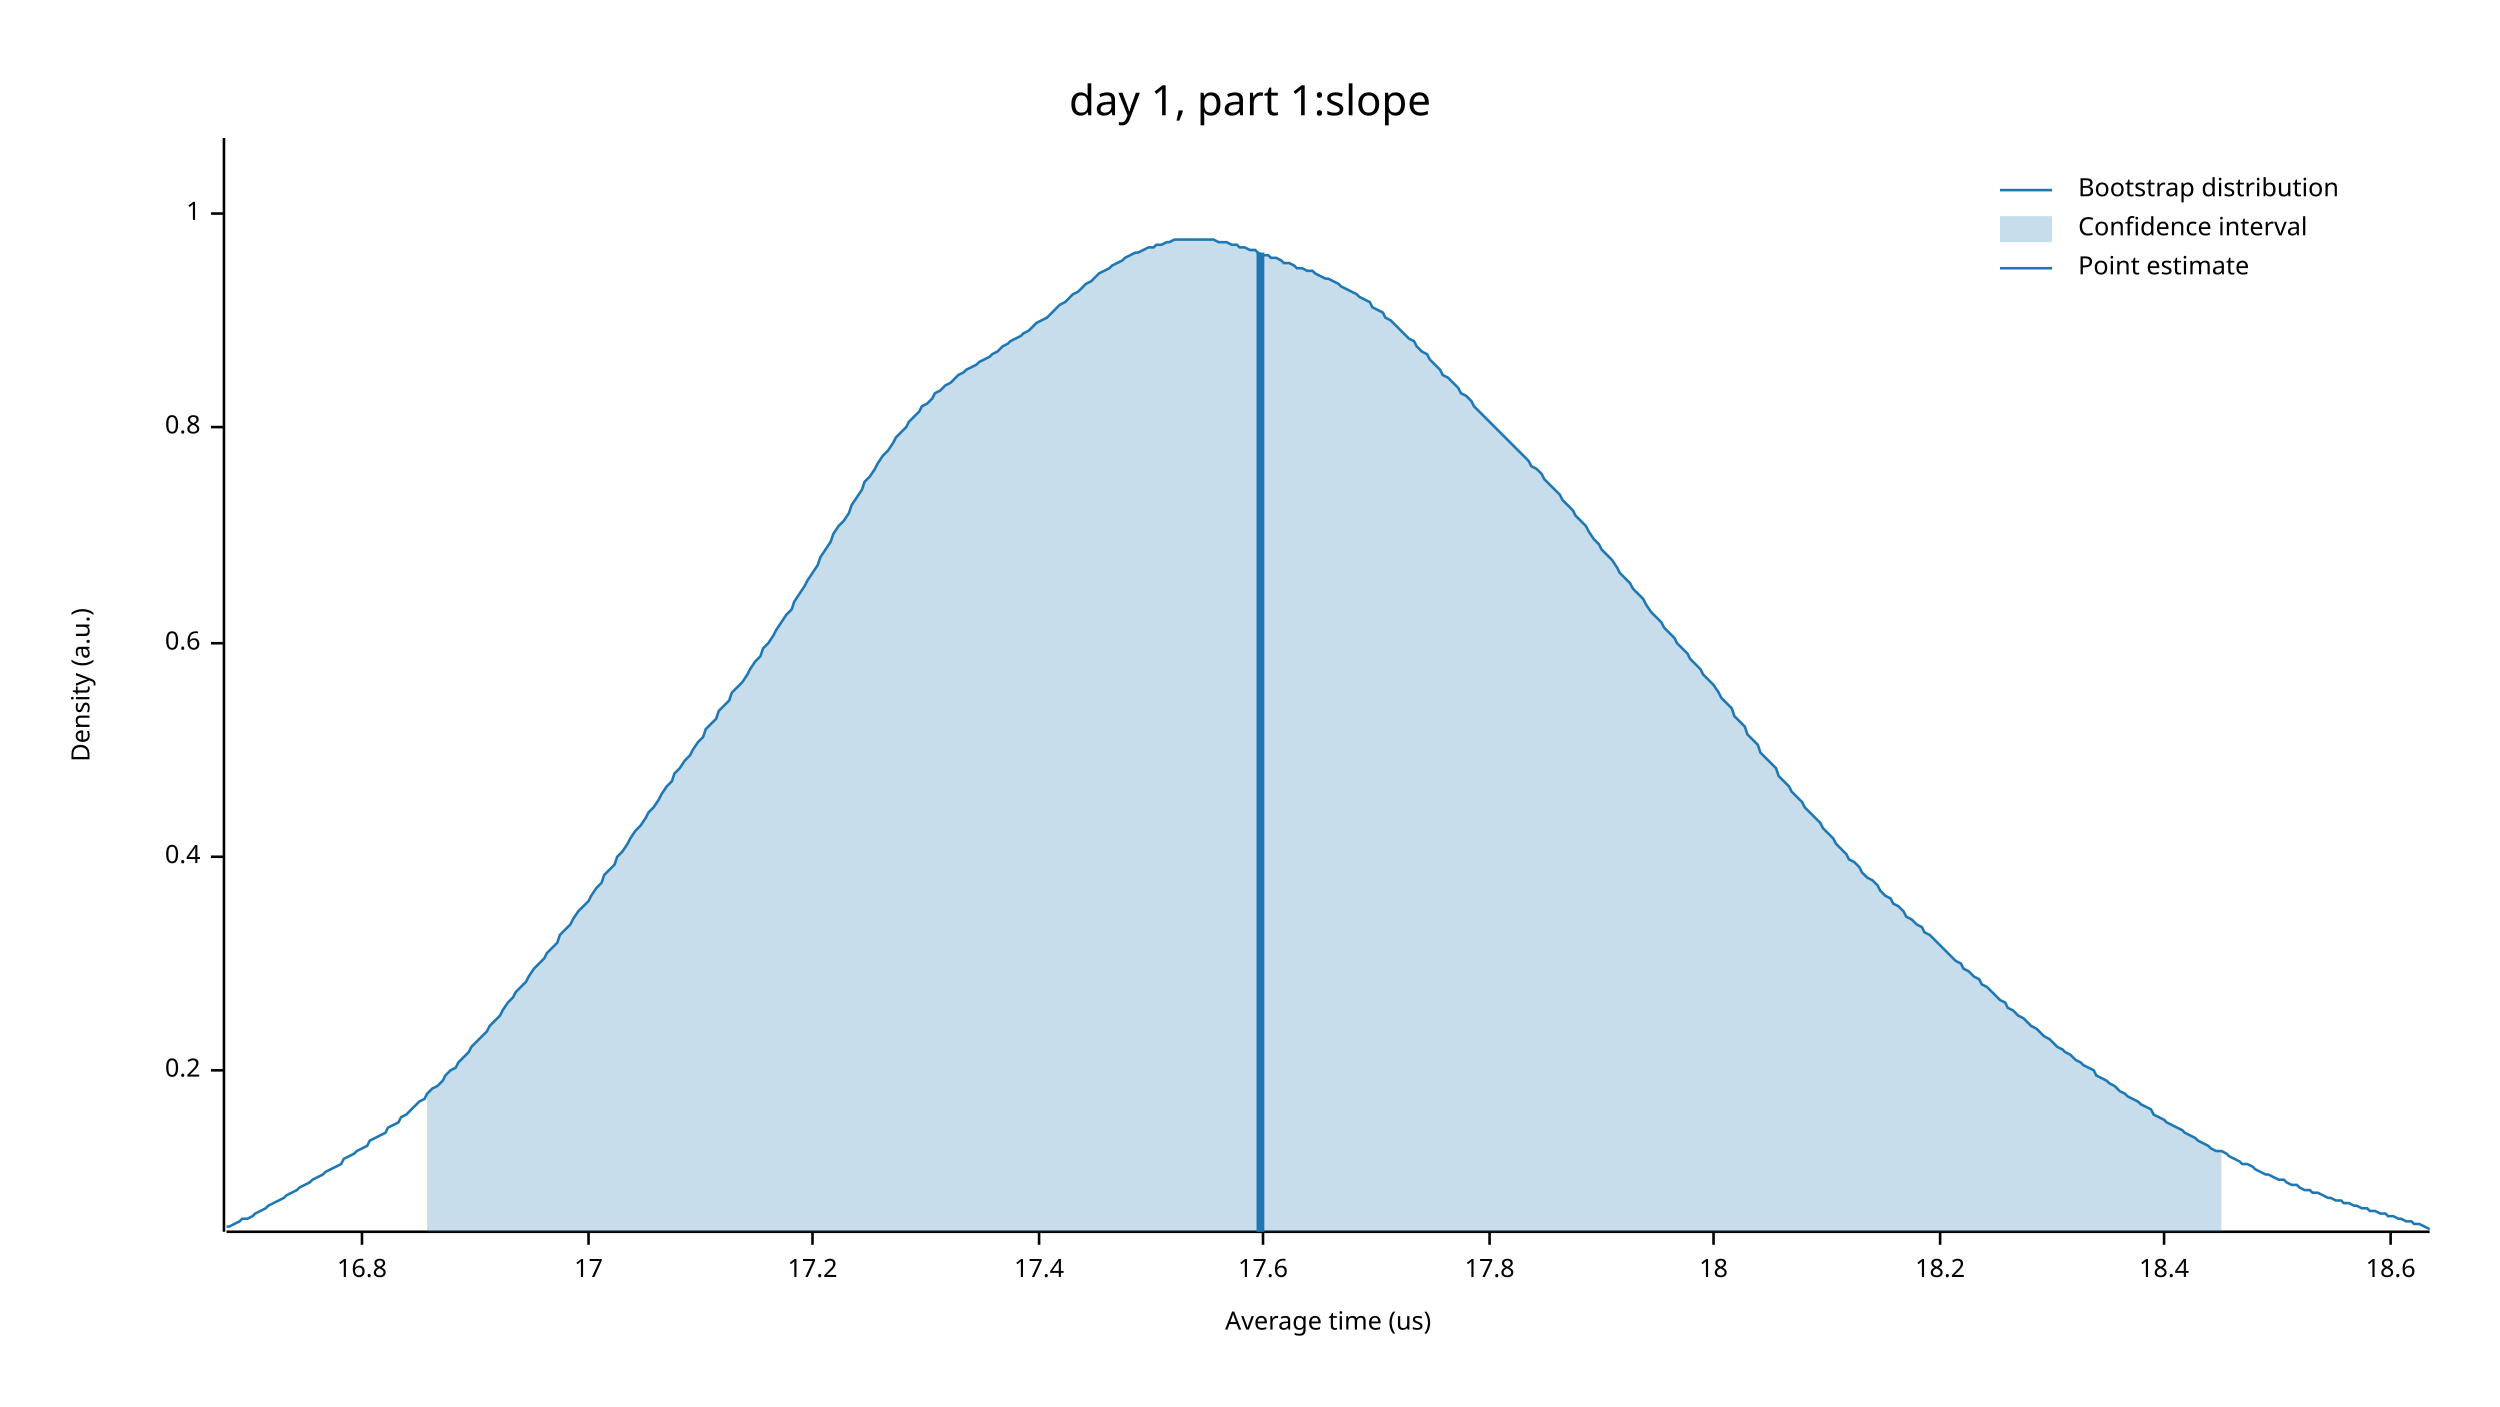
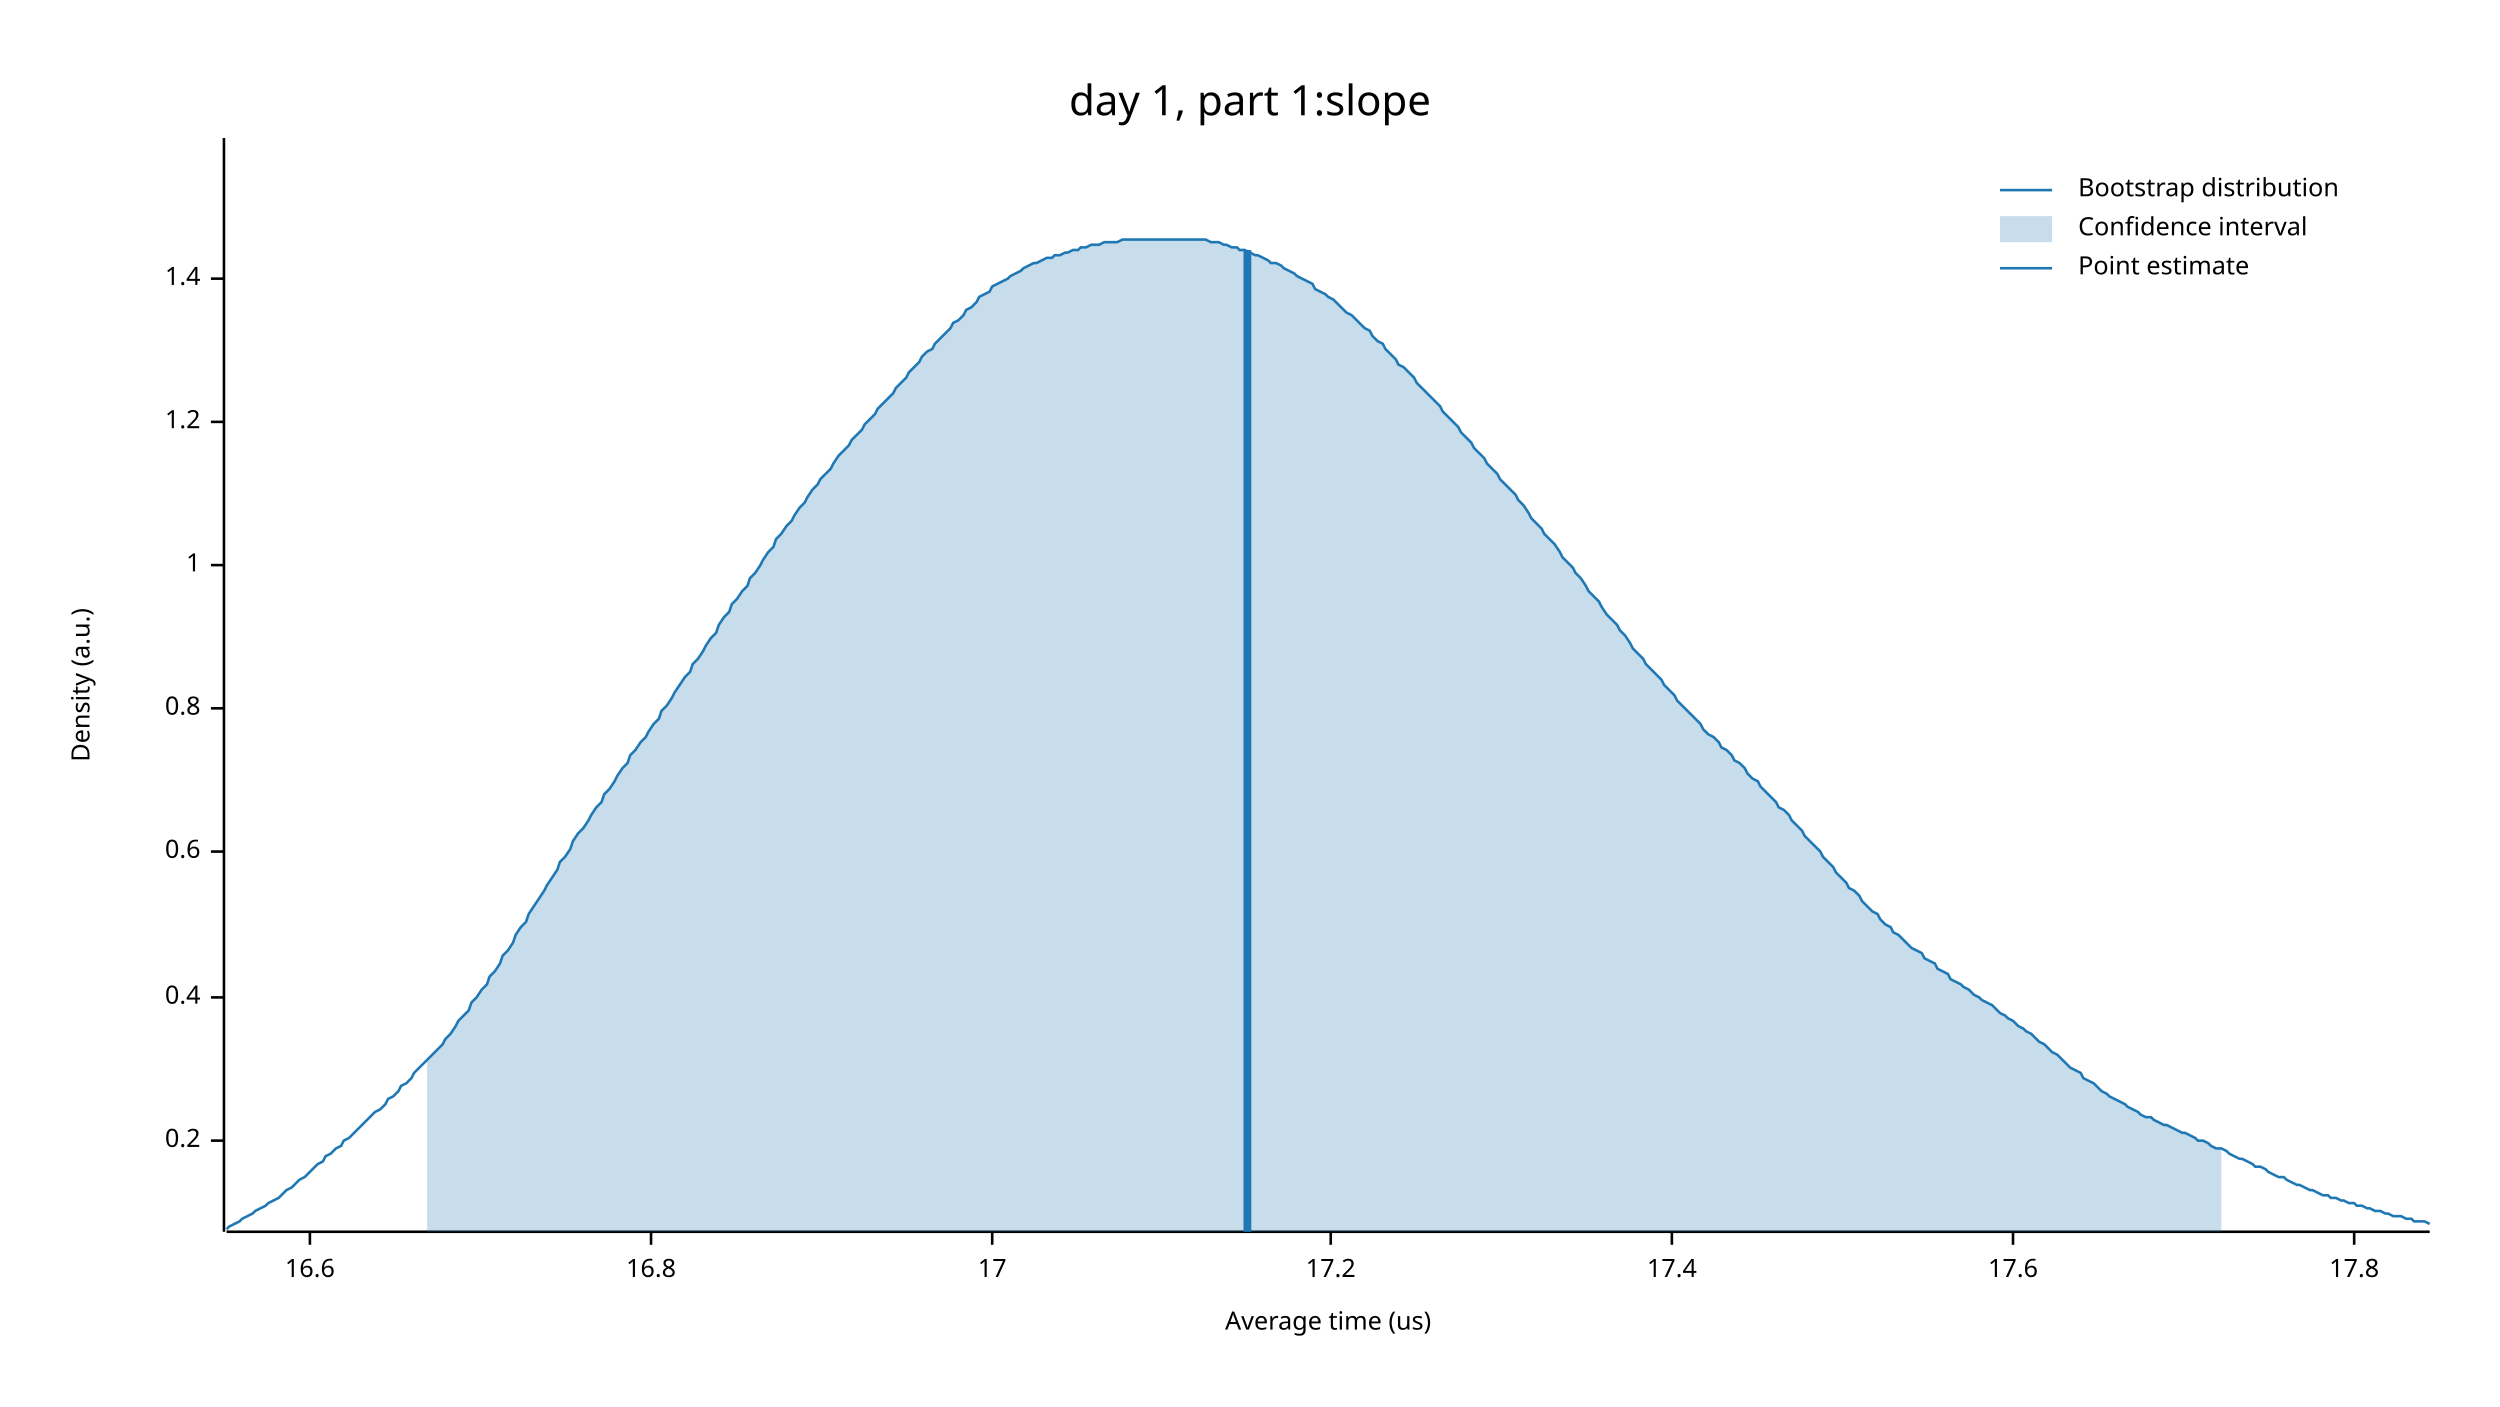
<svg xmlns="http://www.w3.org/2000/svg" width="960" height="540" viewBox="0 0 960 540">
  <text x="480" y="32" dy="0.76em" text-anchor="middle" font-family="sans-serif" font-size="16.129" opacity="1" fill="#000000">
day 1, part 1:slope
</text>
  <text x="27" y="263" dy="0.76em" text-anchor="middle" font-family="sans-serif" font-size="9.677" opacity="1" fill="#000000" transform="rotate(270, 27, 263)">
Density (a.u.)
</text>
  <text x="510" y="513" dy="-0.5ex" text-anchor="middle" font-family="sans-serif" font-size="9.677" opacity="1" fill="#000000">
Average time (us)
</text>
  <polyline fill="none" opacity="1" stroke="#000000" stroke-width="1" points="86,53 86,473 " />
-   <text x="77" y="411" dy="0.5ex" text-anchor="end" font-family="sans-serif" font-size="9.677" opacity="1" fill="#000000">
+   <text x="77" y="438" dy="0.5ex" text-anchor="end" font-family="sans-serif" font-size="9.677" opacity="1" fill="#000000">
0.2
</text>
-   <polyline fill="none" opacity="1" stroke="#000000" stroke-width="1" points="81,411 86,411 " />
-   <text x="77" y="329" dy="0.5ex" text-anchor="end" font-family="sans-serif" font-size="9.677" opacity="1" fill="#000000">
+   <polyline fill="none" opacity="1" stroke="#000000" stroke-width="1" points="81,438 86,438 " />
+   <text x="77" y="383" dy="0.5ex" text-anchor="end" font-family="sans-serif" font-size="9.677" opacity="1" fill="#000000">
0.4
</text>
-   <polyline fill="none" opacity="1" stroke="#000000" stroke-width="1" points="81,329 86,329 " />
-   <text x="77" y="247" dy="0.5ex" text-anchor="end" font-family="sans-serif" font-size="9.677" opacity="1" fill="#000000">
+   <polyline fill="none" opacity="1" stroke="#000000" stroke-width="1" points="81,383 86,383 " />
+   <text x="77" y="327" dy="0.5ex" text-anchor="end" font-family="sans-serif" font-size="9.677" opacity="1" fill="#000000">
0.6
</text>
-   <polyline fill="none" opacity="1" stroke="#000000" stroke-width="1" points="81,247 86,247 " />
-   <text x="77" y="164" dy="0.5ex" text-anchor="end" font-family="sans-serif" font-size="9.677" opacity="1" fill="#000000">
+   <polyline fill="none" opacity="1" stroke="#000000" stroke-width="1" points="81,327 86,327 " />
+   <text x="77" y="272" dy="0.5ex" text-anchor="end" font-family="sans-serif" font-size="9.677" opacity="1" fill="#000000">
0.8
</text>
-   <polyline fill="none" opacity="1" stroke="#000000" stroke-width="1" points="81,164 86,164 " />
-   <text x="77" y="82" dy="0.5ex" text-anchor="end" font-family="sans-serif" font-size="9.677" opacity="1" fill="#000000">
+   <polyline fill="none" opacity="1" stroke="#000000" stroke-width="1" points="81,272 86,272 " />
+   <text x="77" y="217" dy="0.5ex" text-anchor="end" font-family="sans-serif" font-size="9.677" opacity="1" fill="#000000">
1
</text>
-   <polyline fill="none" opacity="1" stroke="#000000" stroke-width="1" points="81,82 86,82 " />
+   <polyline fill="none" opacity="1" stroke="#000000" stroke-width="1" points="81,217 86,217 " />
+   <text x="77" y="162" dy="0.5ex" text-anchor="end" font-family="sans-serif" font-size="9.677" opacity="1" fill="#000000">
+ 1.2
+ </text>
+   <polyline fill="none" opacity="1" stroke="#000000" stroke-width="1" points="81,162 86,162 " />
+   <text x="77" y="107" dy="0.5ex" text-anchor="end" font-family="sans-serif" font-size="9.677" opacity="1" fill="#000000">
+ 1.4
+ </text>
+   <polyline fill="none" opacity="1" stroke="#000000" stroke-width="1" points="81,107 86,107 " />
  <polyline fill="none" opacity="1" stroke="#000000" stroke-width="1" points="87,473 933,473 " />
-   <text x="139" y="483" dy="0.76em" text-anchor="middle" font-family="sans-serif" font-size="9.677" opacity="1" fill="#000000">
+   <text x="119" y="483" dy="0.76em" text-anchor="middle" font-family="sans-serif" font-size="9.677" opacity="1" fill="#000000">
+ 16.6
+ </text>
+   <polyline fill="none" opacity="1" stroke="#000000" stroke-width="1" points="119,473 119,478 " />
+   <text x="250" y="483" dy="0.76em" text-anchor="middle" font-family="sans-serif" font-size="9.677" opacity="1" fill="#000000">
16.8
</text>
-   <polyline fill="none" opacity="1" stroke="#000000" stroke-width="1" points="139,473 139,478 " />
-   <text x="226" y="483" dy="0.76em" text-anchor="middle" font-family="sans-serif" font-size="9.677" opacity="1" fill="#000000">
+   <polyline fill="none" opacity="1" stroke="#000000" stroke-width="1" points="250,473 250,478 " />
+   <text x="381" y="483" dy="0.76em" text-anchor="middle" font-family="sans-serif" font-size="9.677" opacity="1" fill="#000000">
17
</text>
-   <polyline fill="none" opacity="1" stroke="#000000" stroke-width="1" points="226,473 226,478 " />
-   <text x="312" y="483" dy="0.76em" text-anchor="middle" font-family="sans-serif" font-size="9.677" opacity="1" fill="#000000">
+   <polyline fill="none" opacity="1" stroke="#000000" stroke-width="1" points="381,473 381,478 " />
+   <text x="511" y="483" dy="0.76em" text-anchor="middle" font-family="sans-serif" font-size="9.677" opacity="1" fill="#000000">
17.2
</text>
-   <polyline fill="none" opacity="1" stroke="#000000" stroke-width="1" points="312,473 312,478 " />
-   <text x="399" y="483" dy="0.76em" text-anchor="middle" font-family="sans-serif" font-size="9.677" opacity="1" fill="#000000">
+   <polyline fill="none" opacity="1" stroke="#000000" stroke-width="1" points="511,473 511,478 " />
+   <text x="642" y="483" dy="0.76em" text-anchor="middle" font-family="sans-serif" font-size="9.677" opacity="1" fill="#000000">
17.4
</text>
-   <polyline fill="none" opacity="1" stroke="#000000" stroke-width="1" points="399,473 399,478 " />
-   <text x="485" y="483" dy="0.76em" text-anchor="middle" font-family="sans-serif" font-size="9.677" opacity="1" fill="#000000">
+   <polyline fill="none" opacity="1" stroke="#000000" stroke-width="1" points="642,473 642,478 " />
+   <text x="773" y="483" dy="0.76em" text-anchor="middle" font-family="sans-serif" font-size="9.677" opacity="1" fill="#000000">
17.6
</text>
-   <polyline fill="none" opacity="1" stroke="#000000" stroke-width="1" points="485,473 485,478 " />
-   <text x="572" y="483" dy="0.76em" text-anchor="middle" font-family="sans-serif" font-size="9.677" opacity="1" fill="#000000">
+   <polyline fill="none" opacity="1" stroke="#000000" stroke-width="1" points="773,473 773,478 " />
+   <text x="904" y="483" dy="0.76em" text-anchor="middle" font-family="sans-serif" font-size="9.677" opacity="1" fill="#000000">
17.8
</text>
-   <polyline fill="none" opacity="1" stroke="#000000" stroke-width="1" points="572,473 572,478 " />
-   <text x="658" y="483" dy="0.76em" text-anchor="middle" font-family="sans-serif" font-size="9.677" opacity="1" fill="#000000">
- 18
- </text>
-   <polyline fill="none" opacity="1" stroke="#000000" stroke-width="1" points="658,473 658,478 " />
-   <text x="745" y="483" dy="0.76em" text-anchor="middle" font-family="sans-serif" font-size="9.677" opacity="1" fill="#000000">
- 18.2
- </text>
-   <polyline fill="none" opacity="1" stroke="#000000" stroke-width="1" points="745,473 745,478 " />
-   <text x="831" y="483" dy="0.76em" text-anchor="middle" font-family="sans-serif" font-size="9.677" opacity="1" fill="#000000">
- 18.4
- </text>
-   <polyline fill="none" opacity="1" stroke="#000000" stroke-width="1" points="831,473 831,478 " />
-   <text x="918" y="483" dy="0.76em" text-anchor="middle" font-family="sans-serif" font-size="9.677" opacity="1" fill="#000000">
- 18.6
- </text>
-   <polyline fill="none" opacity="1" stroke="#000000" stroke-width="1" points="918,473 918,478 " />
-   <polyline fill="none" opacity="1" stroke="#1F78B4" stroke-width="1" points="87,471 88,471 90,470 92,469 93,468 95,468 97,467 98,466 100,465 102,464 103,463 105,462 107,461 109,460 110,459 112,458 114,457 115,456 117,455 119,454 120,453 122,452 124,451 125,450 127,449 129,448 131,447 132,445 134,444 136,443 137,442 139,441 141,440 142,438 144,437 146,436 148,435 149,433 151,432 153,431 154,429 156,428 158,426 159,425 161,423 163,422 164,420 166,418 168,417 170,415 171,413 173,411 175,410 176,408 178,406 180,404 181,402 183,400 185,398 187,396 188,394 190,392 192,390 193,388 195,385 197,383 198,381 200,379 202,377 203,375 205,372 207,370 209,368 210,366 212,364 214,362 215,359 217,357 219,355 220,353 222,350 224,348 226,346 227,344 229,341 231,339 232,336 234,334 236,332 237,329 239,327 241,324 242,322 244,319 246,317 248,314 249,312 251,310 253,307 254,305 256,302 258,300 259,297 261,295 263,292 265,290 266,288 268,285 270,283 271,280 273,278 275,276 276,273 278,271 280,269 281,266 283,264 285,262 287,259 288,257 290,254 292,252 293,249 295,247 297,244 298,242 300,239 302,236 304,234 305,231 307,228 309,225 310,223 312,220 314,217 315,214 317,211 319,208 320,205 322,202 324,200 326,197 327,194 329,191 331,188 332,185 334,183 336,180 337,178 339,175 341,173 343,170 344,168 346,166 348,164 349,162 351,160 353,158 354,156 356,155 358,153 359,151 361,150 363,148 365,147 366,146 368,144 370,143 371,142 373,141 375,140 376,139 378,138 380,137 381,136 383,135 385,133 387,132 388,131 390,130 392,129 393,128 395,127 397,125 398,124 400,123 402,122 404,120 405,119 407,117 409,116 410,115 412,113 414,112 415,111 417,109 419,108 420,107 422,105 424,104 426,103 427,102 429,101 431,100 432,99 434,98 436,97 437,97 439,96 441,95 443,95 444,94 446,94 448,93 449,93 451,92 453,92 454,92 456,92 458,92 459,92 461,92 463,92 465,92 466,92 468,93 470,93 471,93 473,94 475,94 476,95 478,95 480,96 482,96 483,97 485,98 487,98 488,99 490,99 492,100 493,101 495,101 497,102 498,103 500,103 502,104 504,104 505,105 507,106 509,107 510,107 512,108 514,109 515,110 517,111 519,112 521,113 522,114 524,115 526,116 527,118 529,119 531,120 532,122 534,123 536,125 537,126 539,128 541,130 543,131 544,133 546,135 548,136 549,138 551,140 553,142 554,144 556,145 558,147 560,149 561,151 563,152 565,154 566,156 568,158 570,160 571,161 573,163 575,165 576,166 578,168 580,170 582,172 583,173 585,175 587,177 588,179 590,180 592,182 593,184 595,186 597,188 599,190 600,192 602,194 604,196 605,198 607,200 609,202 610,204 612,207 614,209 615,211 617,213 619,215 621,218 622,220 624,222 626,224 627,226 629,228 631,230 632,232 634,235 636,237 638,239 639,241 641,243 643,245 644,247 646,249 648,251 649,253 651,255 653,257 654,259 656,261 658,263 660,266 661,268 663,270 665,272 666,275 668,277 670,279 671,282 673,284 675,286 676,289 678,291 680,293 682,295 683,298 685,300 687,302 688,304 690,306 692,308 693,310 695,312 697,314 699,316 700,318 702,320 704,322 705,324 707,326 709,328 710,330 712,331 714,333 715,335 717,337 719,338 721,340 722,342 724,344 726,345 727,347 729,348 731,350 732,352 734,353 736,355 738,356 739,358 741,359 743,361 744,362 746,364 748,366 749,367 751,369 753,370 754,372 756,373 758,375 760,376 761,378 763,379 765,381 766,382 768,384 770,385 771,387 773,388 775,390 777,391 778,392 780,394 782,395 783,396 785,398 787,399 788,400 790,402 792,403 793,404 795,405 797,407 799,408 800,409 802,410 804,411 805,413 807,414 809,415 810,416 812,417 814,419 816,420 817,421 819,422 821,423 822,424 824,425 826,426 827,428 829,429 831,430 832,431 834,432 836,433 838,434 839,435 841,436 843,437 844,438 846,439 848,440 849,441 851,442 853,442 855,443 856,444 858,445 860,446 861,447 863,447 865,448 866,449 868,450 870,451 871,451 873,452 875,453 877,453 878,454 880,455 882,455 883,456 885,457 887,457 888,458 890,458 892,459 894,460 895,460 897,461 899,461 900,462 902,462 904,463 905,463 907,464 909,464 910,465 912,465 914,466 916,466 917,467 919,467 921,468 922,468 924,469 926,469 927,470 929,470 931,471 933,472 " />
-   <polygon opacity="0.25" fill="#1F78B4" points="164,420 166,418 168,417 170,415 171,413 173,411 175,410 176,408 178,406 180,404 181,402 183,400 185,398 187,396 188,394 190,392 192,390 193,388 195,385 197,383 198,381 200,379 202,377 203,375 205,372 207,370 209,368 210,366 212,364 214,362 215,359 217,357 219,355 220,353 222,350 224,348 226,346 227,344 229,341 231,339 232,336 234,334 236,332 237,329 239,327 241,324 242,322 244,319 246,317 248,314 249,312 251,310 253,307 254,305 256,302 258,300 259,297 261,295 263,292 265,290 266,288 268,285 270,283 271,280 273,278 275,276 276,273 278,271 280,269 281,266 283,264 285,262 287,259 288,257 290,254 292,252 293,249 295,247 297,244 298,242 300,239 302,236 304,234 305,231 307,228 309,225 310,223 312,220 314,217 315,214 317,211 319,208 320,205 322,202 324,200 326,197 327,194 329,191 331,188 332,185 334,183 336,180 337,178 339,175 341,173 343,170 344,168 346,166 348,164 349,162 351,160 353,158 354,156 356,155 358,153 359,151 361,150 363,148 365,147 366,146 368,144 370,143 371,142 373,141 375,140 376,139 378,138 380,137 381,136 383,135 385,133 387,132 388,131 390,130 392,129 393,128 395,127 397,125 398,124 400,123 402,122 404,120 405,119 407,117 409,116 410,115 412,113 414,112 415,111 417,109 419,108 420,107 422,105 424,104 426,103 427,102 429,101 431,100 432,99 434,98 436,97 437,97 439,96 441,95 443,95 444,94 446,94 448,93 449,93 451,92 453,92 454,92 456,92 458,92 459,92 461,92 463,92 465,92 466,92 468,93 470,93 471,93 473,94 475,94 476,95 478,95 480,96 482,96 483,97 485,98 487,98 488,99 490,99 492,100 493,101 495,101 497,102 498,103 500,103 502,104 504,104 505,105 507,106 509,107 510,107 512,108 514,109 515,110 517,111 519,112 521,113 522,114 524,115 526,116 527,118 529,119 531,120 532,122 534,123 536,125 537,126 539,128 541,130 543,131 544,133 546,135 548,136 549,138 551,140 553,142 554,144 556,145 558,147 560,149 561,151 563,152 565,154 566,156 568,158 570,160 571,161 573,163 575,165 576,166 578,168 580,170 582,172 583,173 585,175 587,177 588,179 590,180 592,182 593,184 595,186 597,188 599,190 600,192 602,194 604,196 605,198 607,200 609,202 610,204 612,207 614,209 615,211 617,213 619,215 621,218 622,220 624,222 626,224 627,226 629,228 631,230 632,232 634,235 636,237 638,239 639,241 641,243 643,245 644,247 646,249 648,251 649,253 651,255 653,257 654,259 656,261 658,263 660,266 661,268 663,270 665,272 666,275 668,277 670,279 671,282 673,284 675,286 676,289 678,291 680,293 682,295 683,298 685,300 687,302 688,304 690,306 692,308 693,310 695,312 697,314 699,316 700,318 702,320 704,322 705,324 707,326 709,328 710,330 712,331 714,333 715,335 717,337 719,338 721,340 722,342 724,344 726,345 727,347 729,348 731,350 732,352 734,353 736,355 738,356 739,358 741,359 743,361 744,362 746,364 748,366 749,367 751,369 753,370 754,372 756,373 758,375 760,376 761,378 763,379 765,381 766,382 768,384 770,385 771,387 773,388 775,390 777,391 778,392 780,394 782,395 783,396 785,398 787,399 788,400 790,402 792,403 793,404 795,405 797,407 799,408 800,409 802,410 804,411 805,413 807,414 809,415 810,416 812,417 814,419 816,420 817,421 819,422 821,423 822,424 824,425 826,426 827,428 829,429 831,430 832,431 834,432 836,433 838,434 839,435 841,436 843,437 844,438 846,439 848,440 849,441 851,442 853,442 853,473 164,473 " />
-   <polyline fill="none" opacity="1" stroke="#1F78B4" stroke-width="3" points="484,473 484,97 " />
+   <polyline fill="none" opacity="1" stroke="#000000" stroke-width="1" points="904,473 904,478 " />
+   <polyline fill="none" opacity="1" stroke="#1F78B4" stroke-width="1" points="87,472 88,471 90,470 92,469 93,468 95,467 97,466 98,465 100,464 102,463 103,462 105,461 107,460 109,458 110,457 112,456 114,454 115,453 117,452 119,450 120,449 122,447 124,446 125,444 127,443 129,441 131,440 132,438 134,437 136,435 137,434 139,432 141,430 142,429 144,427 146,426 148,424 149,422 151,421 153,419 154,417 156,416 158,414 159,412 161,410 163,408 164,407 166,405 168,403 170,401 171,399 173,397 175,394 176,392 178,390 180,388 181,385 183,383 185,380 187,378 188,375 190,373 192,370 193,367 195,365 197,362 198,359 200,356 202,354 203,351 205,348 207,345 209,342 210,340 212,337 214,334 215,331 217,329 219,326 220,323 222,320 224,318 226,315 227,313 229,310 231,308 232,305 234,303 236,300 237,298 239,295 241,293 242,290 244,288 246,285 248,283 249,281 251,278 253,276 254,273 256,271 258,268 259,266 261,263 263,260 265,258 266,255 268,253 270,250 271,248 273,245 275,243 276,240 278,237 280,235 281,232 283,230 285,227 287,225 288,222 290,220 292,217 293,215 295,212 297,210 298,207 300,205 302,202 304,200 305,198 307,195 309,193 310,191 312,188 314,186 315,184 317,182 319,180 320,178 322,175 324,173 326,171 327,169 329,167 331,165 332,163 334,161 336,159 337,157 339,155 341,153 343,151 344,149 346,147 348,145 349,143 351,141 353,139 354,137 356,135 358,134 359,132 361,130 363,128 365,126 366,124 368,123 370,121 371,119 373,118 375,116 376,114 378,113 380,112 381,110 383,109 385,108 387,107 388,106 390,105 392,104 393,103 395,102 397,101 398,101 400,100 402,99 404,99 405,98 407,98 409,97 410,97 412,96 414,96 415,95 417,95 419,94 420,94 422,94 424,93 426,93 427,93 429,93 431,92 432,92 434,92 436,92 437,92 439,92 441,92 443,92 444,92 446,92 448,92 449,92 451,92 453,92 454,92 456,92 458,92 459,92 461,92 463,92 465,93 466,93 468,93 470,94 471,94 473,95 475,95 476,96 478,96 480,97 482,98 483,98 485,99 487,100 488,101 490,101 492,102 493,103 495,104 497,105 498,106 500,107 502,108 504,109 505,111 507,112 509,113 510,114 512,115 514,117 515,118 517,120 519,121 521,123 522,124 524,126 526,127 527,129 529,131 531,132 532,134 534,136 536,138 537,140 539,141 541,143 543,145 544,147 546,149 548,151 549,152 551,154 553,156 554,158 556,160 558,162 560,164 561,166 563,168 565,170 566,172 568,174 570,176 571,178 573,180 575,182 576,184 578,186 580,188 582,190 583,192 585,194 587,197 588,199 590,201 592,203 593,205 595,207 597,209 599,212 600,214 602,216 604,218 605,220 607,222 609,225 610,227 612,229 614,231 615,233 617,236 619,238 621,240 622,242 624,244 626,247 627,249 629,251 631,253 632,255 634,257 636,259 638,261 639,263 641,265 643,267 644,269 646,271 648,273 649,274 651,276 653,278 654,280 656,282 658,283 660,285 661,287 663,288 665,290 666,292 668,293 670,295 671,297 673,299 675,300 676,302 678,304 680,306 682,308 683,310 685,311 687,313 688,315 690,317 692,319 693,321 695,323 697,325 699,327 700,329 702,331 704,333 705,335 707,337 709,339 710,341 712,342 714,344 715,346 717,348 719,350 721,351 722,353 724,355 726,356 727,358 729,359 731,361 732,362 734,364 736,365 738,366 739,368 741,369 743,370 744,372 746,373 748,374 749,376 751,377 753,378 754,379 756,380 758,382 760,383 761,384 763,385 765,386 766,387 768,389 770,390 771,391 773,392 775,394 777,395 778,396 780,397 782,399 783,400 785,401 787,403 788,404 790,405 792,407 793,408 795,410 797,411 799,412 800,414 802,415 804,416 805,417 807,419 809,420 810,421 812,422 814,423 816,424 817,425 819,426 821,427 822,428 824,429 826,429 827,430 829,431 831,432 832,432 834,433 836,434 838,435 839,435 841,436 843,437 844,438 846,438 848,439 849,440 851,441 853,441 855,442 856,443 858,444 860,445 861,445 863,446 865,447 866,448 868,448 870,449 871,450 873,451 875,452 877,452 878,453 880,454 882,455 883,455 885,456 887,457 888,457 890,458 892,459 894,459 895,460 897,460 899,461 900,461 902,462 904,462 905,463 907,463 909,464 910,464 912,465 914,465 916,466 917,466 919,467 921,467 922,467 924,468 926,468 927,469 929,469 931,469 933,470 " />
+   <polygon opacity="0.25" fill="#1F78B4" points="164,407 166,405 168,403 170,401 171,399 173,397 175,394 176,392 178,390 180,388 181,385 183,383 185,380 187,378 188,375 190,373 192,370 193,367 195,365 197,362 198,359 200,356 202,354 203,351 205,348 207,345 209,342 210,340 212,337 214,334 215,331 217,329 219,326 220,323 222,320 224,318 226,315 227,313 229,310 231,308 232,305 234,303 236,300 237,298 239,295 241,293 242,290 244,288 246,285 248,283 249,281 251,278 253,276 254,273 256,271 258,268 259,266 261,263 263,260 265,258 266,255 268,253 270,250 271,248 273,245 275,243 276,240 278,237 280,235 281,232 283,230 285,227 287,225 288,222 290,220 292,217 293,215 295,212 297,210 298,207 300,205 302,202 304,200 305,198 307,195 309,193 310,191 312,188 314,186 315,184 317,182 319,180 320,178 322,175 324,173 326,171 327,169 329,167 331,165 332,163 334,161 336,159 337,157 339,155 341,153 343,151 344,149 346,147 348,145 349,143 351,141 353,139 354,137 356,135 358,134 359,132 361,130 363,128 365,126 366,124 368,123 370,121 371,119 373,118 375,116 376,114 378,113 380,112 381,110 383,109 385,108 387,107 388,106 390,105 392,104 393,103 395,102 397,101 398,101 400,100 402,99 404,99 405,98 407,98 409,97 410,97 412,96 414,96 415,95 417,95 419,94 420,94 422,94 424,93 426,93 427,93 429,93 431,92 432,92 434,92 436,92 437,92 439,92 441,92 443,92 444,92 446,92 448,92 449,92 451,92 453,92 454,92 456,92 458,92 459,92 461,92 463,92 465,93 466,93 468,93 470,94 471,94 473,95 475,95 476,96 478,96 480,97 482,98 483,98 485,99 487,100 488,101 490,101 492,102 493,103 495,104 497,105 498,106 500,107 502,108 504,109 505,111 507,112 509,113 510,114 512,115 514,117 515,118 517,120 519,121 521,123 522,124 524,126 526,127 527,129 529,131 531,132 532,134 534,136 536,138 537,140 539,141 541,143 543,145 544,147 546,149 548,151 549,152 551,154 553,156 554,158 556,160 558,162 560,164 561,166 563,168 565,170 566,172 568,174 570,176 571,178 573,180 575,182 576,184 578,186 580,188 582,190 583,192 585,194 587,197 588,199 590,201 592,203 593,205 595,207 597,209 599,212 600,214 602,216 604,218 605,220 607,222 609,225 610,227 612,229 614,231 615,233 617,236 619,238 621,240 622,242 624,244 626,247 627,249 629,251 631,253 632,255 634,257 636,259 638,261 639,263 641,265 643,267 644,269 646,271 648,273 649,274 651,276 653,278 654,280 656,282 658,283 660,285 661,287 663,288 665,290 666,292 668,293 670,295 671,297 673,299 675,300 676,302 678,304 680,306 682,308 683,310 685,311 687,313 688,315 690,317 692,319 693,321 695,323 697,325 699,327 700,329 702,331 704,333 705,335 707,337 709,339 710,341 712,342 714,344 715,346 717,348 719,350 721,351 722,353 724,355 726,356 727,358 729,359 731,361 732,362 734,364 736,365 738,366 739,368 741,369 743,370 744,372 746,373 748,374 749,376 751,377 753,378 754,379 756,380 758,382 760,383 761,384 763,385 765,386 766,387 768,389 770,390 771,391 773,392 775,394 777,395 778,396 780,397 782,399 783,400 785,401 787,403 788,404 790,405 792,407 793,408 795,410 797,411 799,412 800,414 802,415 804,416 805,417 807,419 809,420 810,421 812,422 814,423 816,424 817,425 819,426 821,427 822,428 824,429 826,429 827,430 829,431 831,432 832,432 834,433 836,434 838,435 839,435 841,436 843,437 844,438 846,438 848,439 849,440 851,441 853,441 853,473 164,473 " />
+   <polyline fill="none" opacity="1" stroke="#1F78B4" stroke-width="3" points="479,473 479,96 " />
  <text x="798" y="68" dy="0.76em" text-anchor="start" font-family="sans-serif" font-size="9.677" opacity="1" fill="#000000">
Bootstrap distribution
</text>
  <text x="798" y="83" dy="0.76em" text-anchor="start" font-family="sans-serif" font-size="9.677" opacity="1" fill="#000000">
Confidence interval
</text>
  <text x="798" y="98" dy="0.76em" text-anchor="start" font-family="sans-serif" font-size="9.677" opacity="1" fill="#000000">
Point estimate
</text>
  <polyline fill="none" opacity="1" stroke="#1F78B4" stroke-width="1" points="768,73 788,73 " />
  <rect x="768" y="83" width="20" height="10" opacity="0.25" fill="#1F78B4" stroke="none" />
  <polyline fill="none" opacity="1" stroke="#1F78B4" stroke-width="1" points="768,103 788,103 " />
</svg>
